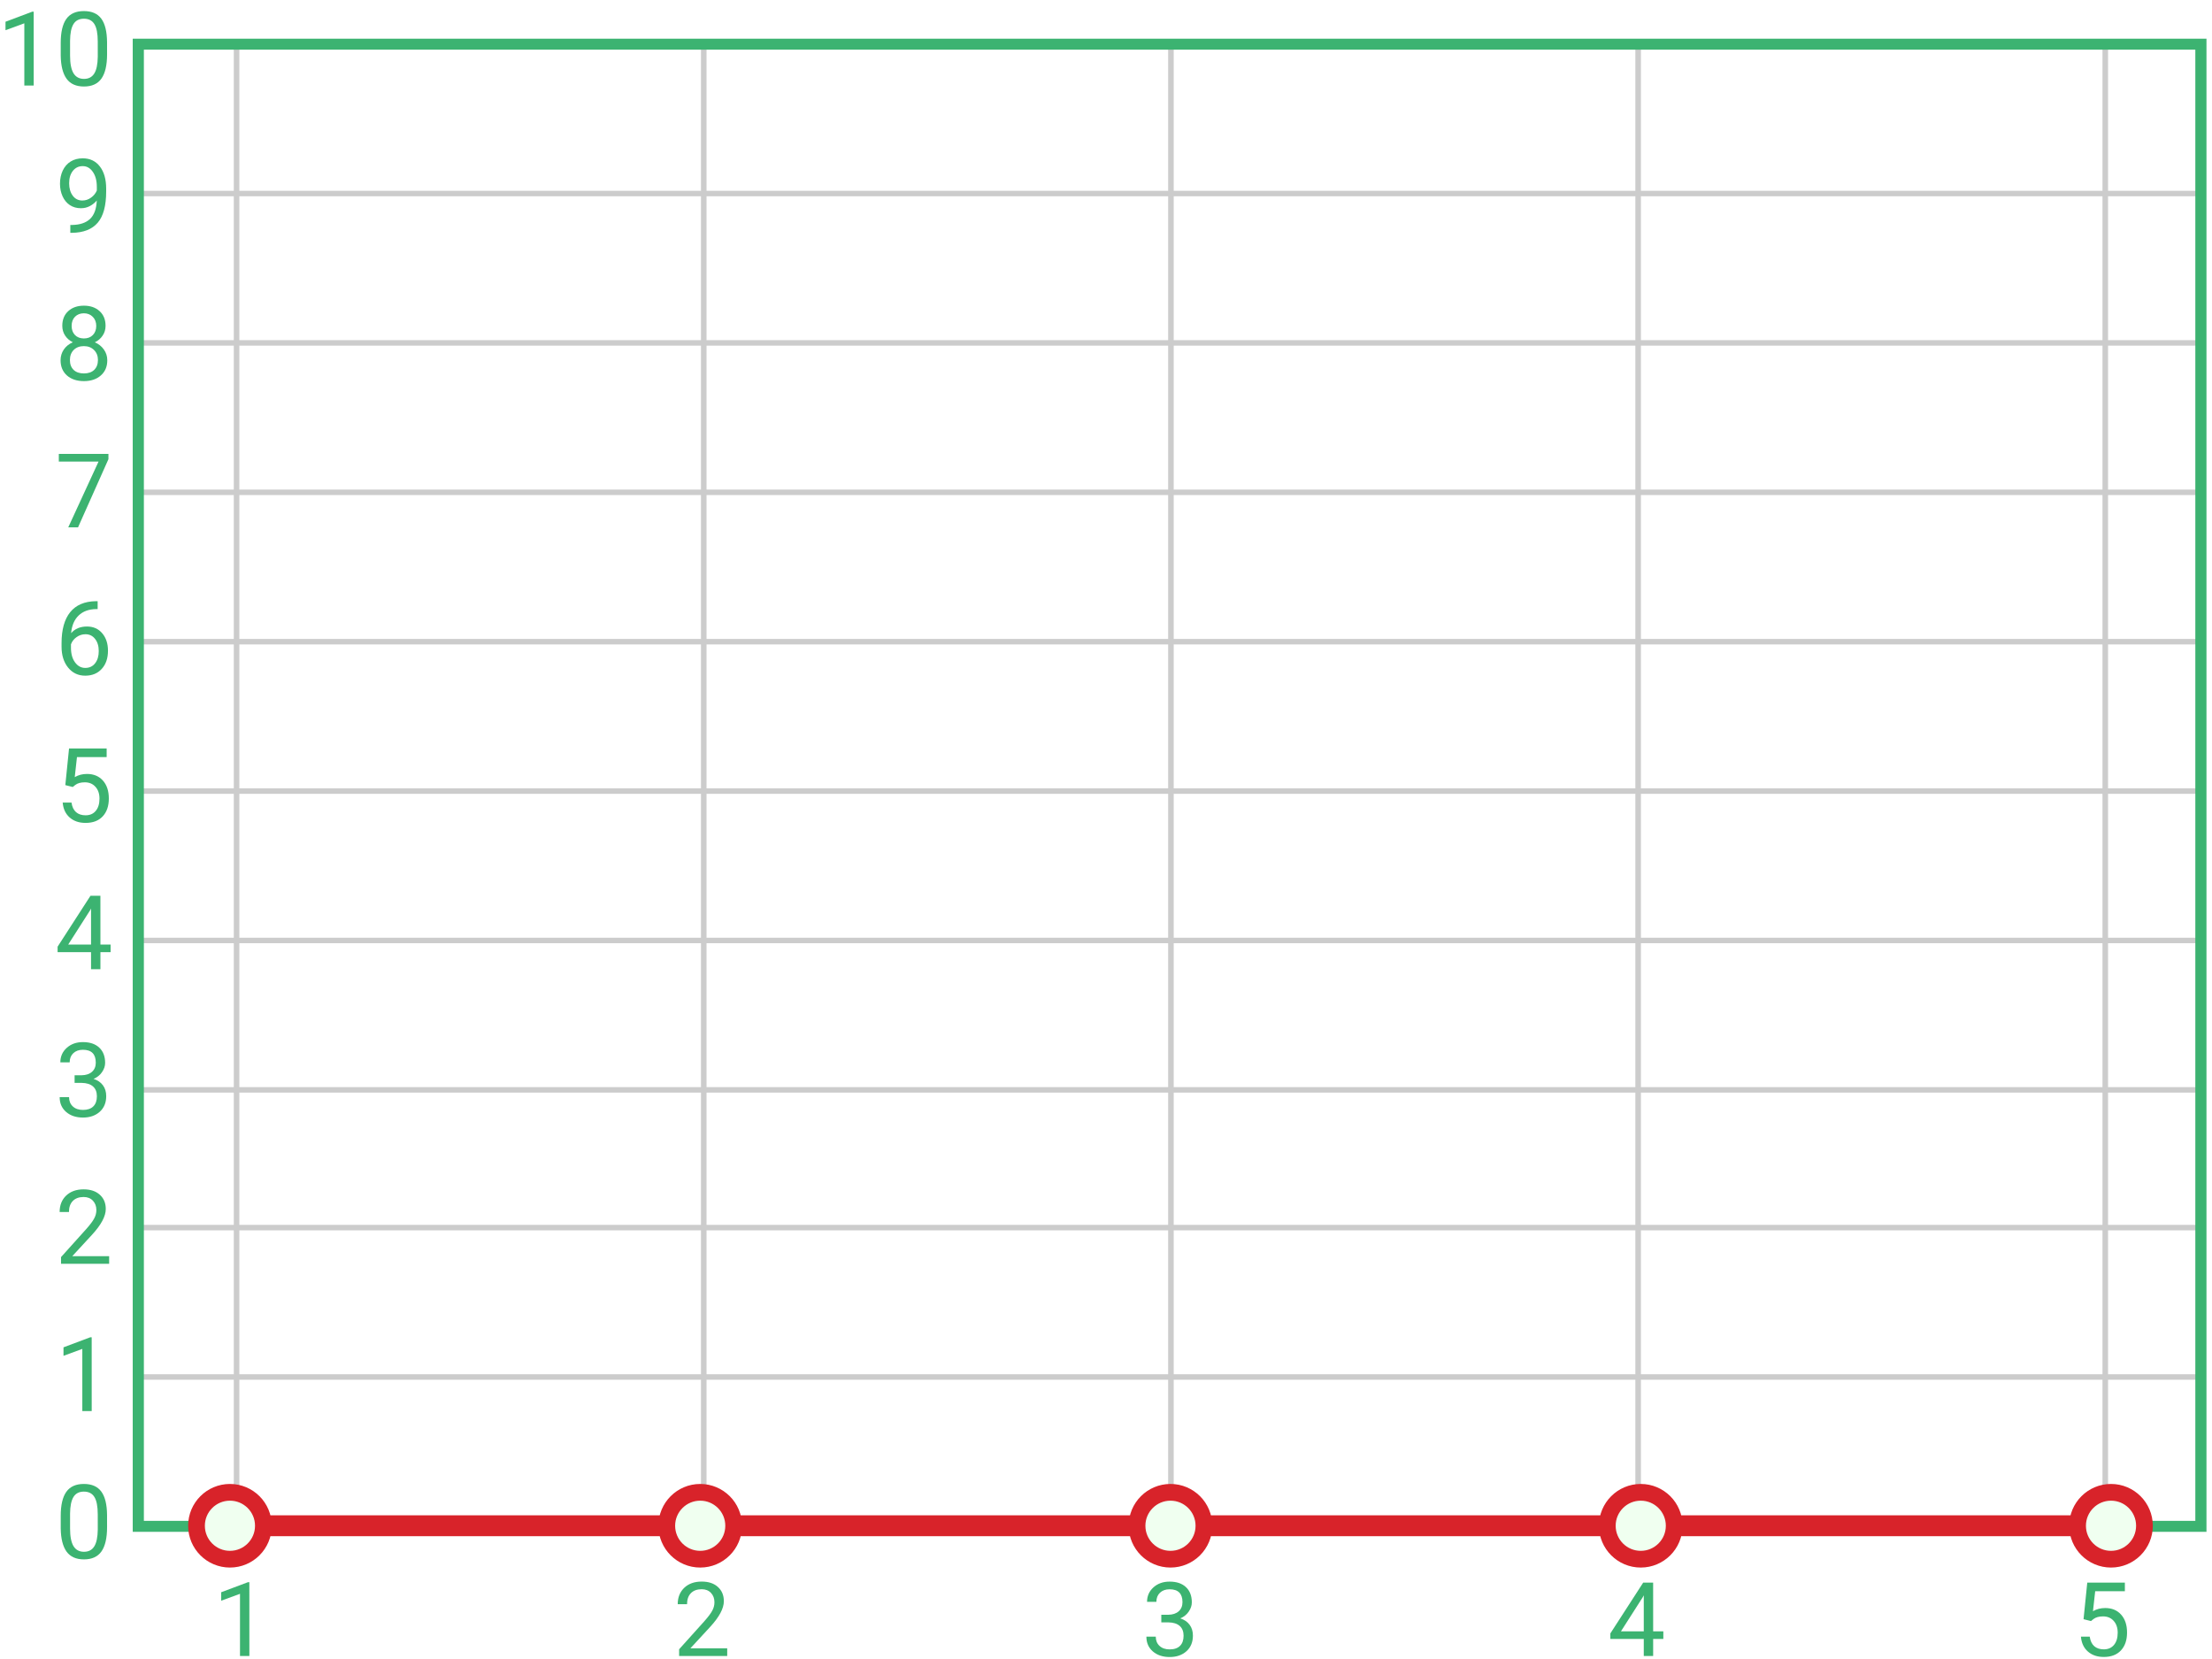
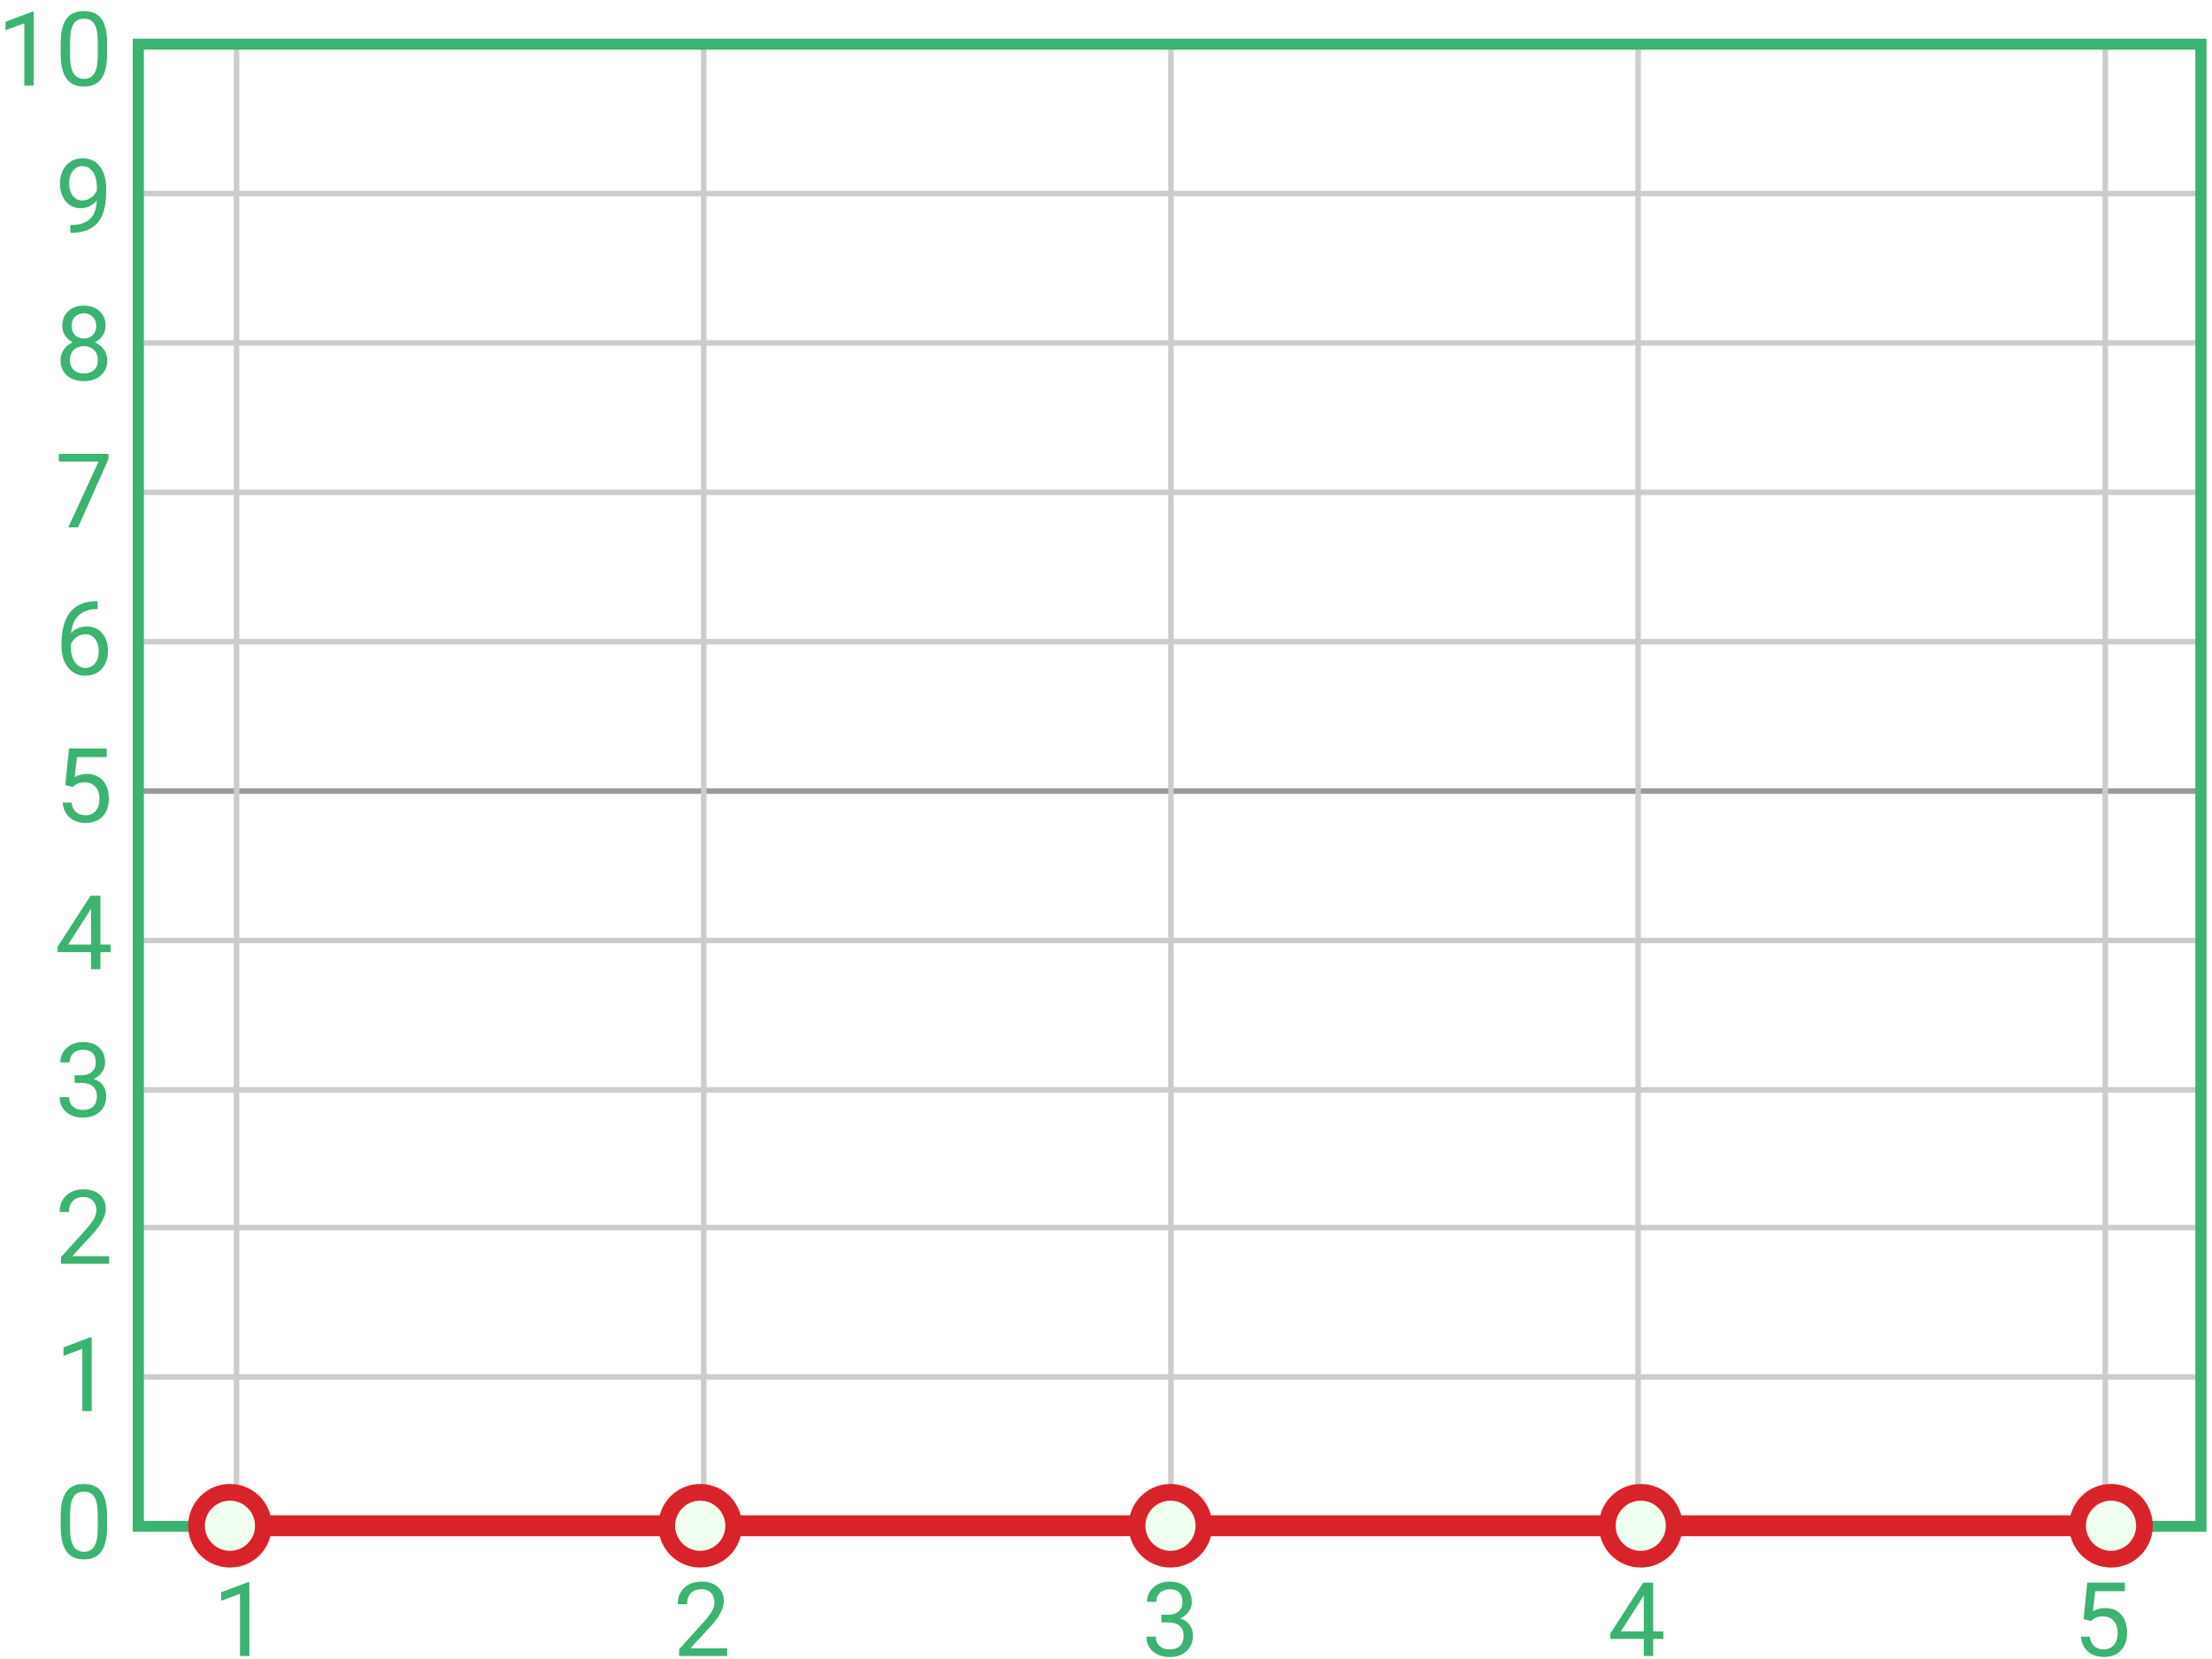
<svg xmlns="http://www.w3.org/2000/svg" width="400" height="300" version="1.1" viewBox="0 0 105.83 79.375">
  <defs>
    <marker id="dotLine" overflow="visible" orient="auto">
      <circle transform="scale(.2) translate(-8 -8)" cx="8" cy="8" r="8" fill="#f0fff0" stroke="#d8232a" stroke-width="4" />
    </marker>
  </defs>
  <g transform="matrix(.99339 0 0 .97827 .43246 .039862)" fill="none">
    <g stroke="#ccc" stroke-width=".268">
      <path d="m105.57 9.424h-99.395" />
      <path d="m105.57 16.73h-99.408" />
      <path d="m105.57 24.037h-99.309" />
      <path d="m105.57 31.343h-99.438" />
-       <path d="m105.57 38.649h-99.515" />
+       <path d="m105.57 38.649h-99.515" fill="none" stroke="#999" />
      <path d="m105.57 45.956h-99.435" />
      <path d="m105.57 53.262h-99.416" />
      <path d="m105.57 59.999h-99.416" />
      <path d="m105.57 67.305h-99.469" />
      <path d="m10.957 1.98v72.528" />
      <path d="m100.96 1.938v72.528" />
      <path d="m33.458 1.98v72.528" />
      <path d="m55.959 1.98v72.528" />
      <path d="m78.461 1.98v72.528" />
    </g>
    <rect x="6.224" y="2.121" width="99.342" height="72.487" stroke="#3cb371" stroke-linecap="round" stroke-width=".537" />
  </g>
  <g transform="matrix(1.0003 0 0 1.0006 .44383 .038459)" fill="#3cb371" stroke-width=".265" aria-label="109876543210">
    <path d="m1.167 4.05h-0.449v-2.974l-0.9 0.33v-0.405l1.278-0.48h0.07z" />
    <path d="m4.676 2.552q0 0.784-0.268 1.165-0.268 0.381-0.837 0.381-0.562 0-0.832-0.371-0.27-0.374-0.28-1.114v-0.596q0-0.774 0.268-1.15 0.268-0.376 0.839-0.376 0.567 0 0.834 0.364 0.268 0.362 0.275 1.119zm-0.446-0.61q0-0.567-0.159-0.825-0.159-0.26-0.504-0.26-0.342 0-0.499 0.258t-0.162 0.793v0.714q0 0.569 0.164 0.842 0.166 0.27 0.502 0.27 0.33 0 0.49-0.256 0.162-0.256 0.169-0.805z" />
    <path d="m4.184 9.549q-0.14 0.166-0.335 0.268-0.193 0.101-0.424 0.101-0.304 0-0.531-0.15-0.224-0.15-0.347-0.42-0.123-0.273-0.123-0.6 0-0.352 0.133-0.634 0.135-0.282 0.381-0.432t0.574-0.15q0.521 0 0.82 0.391 0.301 0.388 0.301 1.061v0.13q0 1.025-0.405 1.498-0.405 0.47-1.223 0.482h-0.087v-0.376h0.094q0.552-0.01 0.849-0.287 0.297-0.28 0.323-0.883zm-0.687 0q0.224 0 0.412-0.137 0.191-0.137 0.277-0.34v-0.178q0-0.439-0.191-0.714-0.191-0.275-0.482-0.275-0.294 0-0.473 0.227-0.178 0.224-0.178 0.593 0 0.359 0.171 0.593 0.174 0.232 0.463 0.232z" />
    <path d="m4.604 15.541q0 0.263-0.14 0.468-0.137 0.205-0.374 0.321 0.275 0.118 0.434 0.345 0.162 0.227 0.162 0.514 0 0.456-0.309 0.726-0.306 0.27-0.808 0.27-0.506 0-0.813-0.27-0.304-0.273-0.304-0.726 0-0.285 0.154-0.514 0.157-0.229 0.432-0.347-0.234-0.116-0.369-0.321t-0.135-0.465q0-0.444 0.285-0.704t0.75-0.26q0.463 0 0.748 0.26 0.287 0.26 0.287 0.704zm-0.364 1.637q0-0.294-0.188-0.48-0.186-0.186-0.487-0.186t-0.485 0.183q-0.181 0.183-0.181 0.482t0.176 0.47q0.178 0.171 0.494 0.171 0.314 0 0.492-0.171 0.178-0.174 0.178-0.47zm-0.67-2.236q-0.263 0-0.427 0.164-0.162 0.162-0.162 0.441 0 0.268 0.159 0.434 0.162 0.164 0.429 0.164t0.427-0.164q0.162-0.166 0.162-0.434t-0.166-0.436-0.422-0.169z" />
    <path d="m4.741 21.918-1.454 3.26h-0.468l1.449-3.145h-1.9v-0.367h2.373z" />
    <path d="m4.225 28.707v0.379h-0.082q-0.521 0.01-0.83 0.309-0.309 0.299-0.357 0.842 0.277-0.318 0.757-0.318 0.458 0 0.731 0.323 0.275 0.323 0.275 0.834 0 0.543-0.297 0.868-0.294 0.326-0.791 0.326-0.504 0-0.818-0.386-0.314-0.388-0.314-0.998v-0.171q0-0.969 0.412-1.481 0.415-0.514 1.232-0.526zm-0.586 1.582q-0.229 0-0.422 0.137-0.193 0.137-0.268 0.345v0.164q0 0.434 0.195 0.699 0.195 0.265 0.487 0.265 0.301 0 0.473-0.222 0.174-0.222 0.174-0.581 0-0.362-0.176-0.584-0.174-0.224-0.463-0.224z" />
    <path d="m2.679 37.503 0.178-1.751h1.799v0.412h-1.42l-0.106 0.957q0.258-0.152 0.586-0.152 0.48 0 0.762 0.318 0.282 0.316 0.282 0.856 0 0.543-0.294 0.856-0.292 0.311-0.818 0.311-0.465 0-0.76-0.258t-0.335-0.714h0.422q0.041 0.301 0.215 0.456 0.174 0.152 0.458 0.152 0.311 0 0.487-0.212 0.178-0.212 0.178-0.586 0-0.352-0.193-0.564-0.191-0.215-0.509-0.215-0.292 0-0.458 0.128l-0.118 0.096z" />
    <path d="m4.358 45.127h0.487v0.364h-0.487v0.815h-0.449v-0.815h-1.599v-0.263l1.572-2.433h0.475zm-1.541 0h1.092v-1.722l-0.053 0.096z" />
    <path d="m3.123 51.377h0.335q0.316-0.005 0.497-0.166 0.181-0.162 0.181-0.436 0-0.617-0.615-0.617-0.289 0-0.463 0.166-0.171 0.164-0.171 0.436h-0.446q0-0.417 0.304-0.692 0.306-0.277 0.777-0.277 0.497 0 0.779 0.263 0.282 0.263 0.282 0.731 0 0.229-0.15 0.444-0.147 0.215-0.403 0.321 0.289 0.092 0.446 0.304 0.159 0.212 0.159 0.518 0 0.473-0.309 0.75t-0.803 0.277-0.805-0.268q-0.309-0.268-0.309-0.707h0.449q0 0.277 0.181 0.444t0.485 0.166q0.323 0 0.494-0.169t0.171-0.485q0-0.306-0.188-0.47t-0.543-0.169h-0.335z" />
    <path d="m4.775 60.392h-2.301v-0.321l1.215-1.351q0.27-0.306 0.371-0.497 0.104-0.193 0.104-0.398 0-0.275-0.166-0.451t-0.444-0.176q-0.333 0-0.518 0.191-0.183 0.188-0.183 0.526h-0.446q0-0.485 0.311-0.784 0.314-0.299 0.837-0.299 0.49 0 0.774 0.258 0.285 0.256 0.285 0.682 0 0.518-0.661 1.235l-0.941 1.02h1.763z" />
    <path d="m3.941 67.435h-0.449v-2.974l-0.9 0.33v-0.405l1.278-0.48h0.07z" />
    <path d="m4.676 72.98q0 0.784-0.268 1.165-0.268 0.381-0.837 0.381-0.562 0-0.832-0.371-0.27-0.374-0.28-1.114v-0.596q0-0.774 0.268-1.15 0.268-0.376 0.839-0.376 0.567 0 0.834 0.364 0.268 0.362 0.275 1.119zm-0.446-0.61q0-0.567-0.159-0.825-0.159-0.26-0.504-0.26-0.342 0-0.499 0.258t-0.162 0.793v0.714q0 0.569 0.164 0.842 0.166 0.27 0.502 0.27 0.33 0 0.49-0.256 0.162-0.256 0.169-0.805z" />
  </g>
  <g transform="translate(-.061333 -.081667)" fill="#3cb371" stroke-width=".265">
    <g transform="translate(.46707)" aria-label="1">
      <path d="m11.524 79.312h-0.449v-2.974l-0.9 0.33v-0.405l1.278-0.48h0.07z" fill="#3cb371" />
    </g>
    <g transform="translate(.33346)" aria-label="3">
      <path d="m55.289 77.34h0.335q0.316-0.005 0.497-0.166 0.181-0.162 0.181-0.436 0-0.617-0.615-0.617-0.289 0-0.463 0.166-0.171 0.164-0.171 0.436h-0.446q0-0.417 0.304-0.692 0.306-0.277 0.777-0.277 0.497 0 0.779 0.263t0.282 0.731q0 0.229-0.15 0.444-0.147 0.215-0.403 0.321 0.289 0.092 0.446 0.304 0.159 0.212 0.159 0.518 0 0.473-0.309 0.75t-0.803 0.277-0.805-0.268q-0.309-0.268-0.309-0.707h0.449q0 0.277 0.181 0.444t0.485 0.166q0.323 0 0.494-0.169t0.171-0.485q0-0.306-0.188-0.47t-0.543-0.169h-0.335z" fill="#3cb371" />
    </g>
    <g transform="translate(.49737)" aria-label="2">
      <path d="m34.356 79.312h-2.301v-0.321l1.215-1.351q0.27-0.306 0.371-0.497 0.104-0.193 0.104-0.398 0-0.275-0.166-0.451t-0.444-0.176q-0.333 0-0.518 0.191-0.183 0.188-0.183 0.526h-0.446q0-0.485 0.311-0.784 0.314-0.299 0.837-0.299 0.49 0 0.774 0.258 0.285 0.256 0.285 0.682 0 0.518-0.661 1.235l-0.941 1.02h1.763z" fill="#3cb371" />
    </g>
    <g transform="translate(-.47277)" aria-label="5">
      <path d="m100.22 77.552 0.178-1.751h1.799v0.412h-1.42l-0.106 0.957q0.258-0.152 0.586-0.152 0.48 0 0.762 0.318 0.282 0.316 0.282 0.856 0 0.543-0.294 0.856-0.292 0.311-0.818 0.311-0.465 0-0.76-0.258t-0.335-0.714h0.422q0.041 0.301 0.215 0.456 0.174 0.152 0.458 0.152 0.311 0 0.487-0.212 0.178-0.212 0.178-0.586 0-0.352-0.193-0.564-0.191-0.215-0.509-0.215-0.292 0-0.458 0.128l-0.118 0.096z" fill="#3cb371" />
    </g>
    <g transform="translate(-.13501)" aria-label="4">
      <path d="m79.29 78.133h0.487v0.364h-0.487v0.815h-0.449v-0.815h-1.599v-0.263l1.572-2.433h0.475zm-1.541 0h1.092v-1.722l-0.053 0.096z" fill="#3cb371" />
    </g>
  </g>
  <polyline id="theline" points="11 73 33.5 73 56 73 78.5 73 101 73" fill="none" marker-end="url(#dotLine)" marker-mid="url(#dotLine)" marker-start="url(#dotLine)" stroke="#d8232a" stroke-linecap="round" stroke-linejoin="round" />
</svg>
